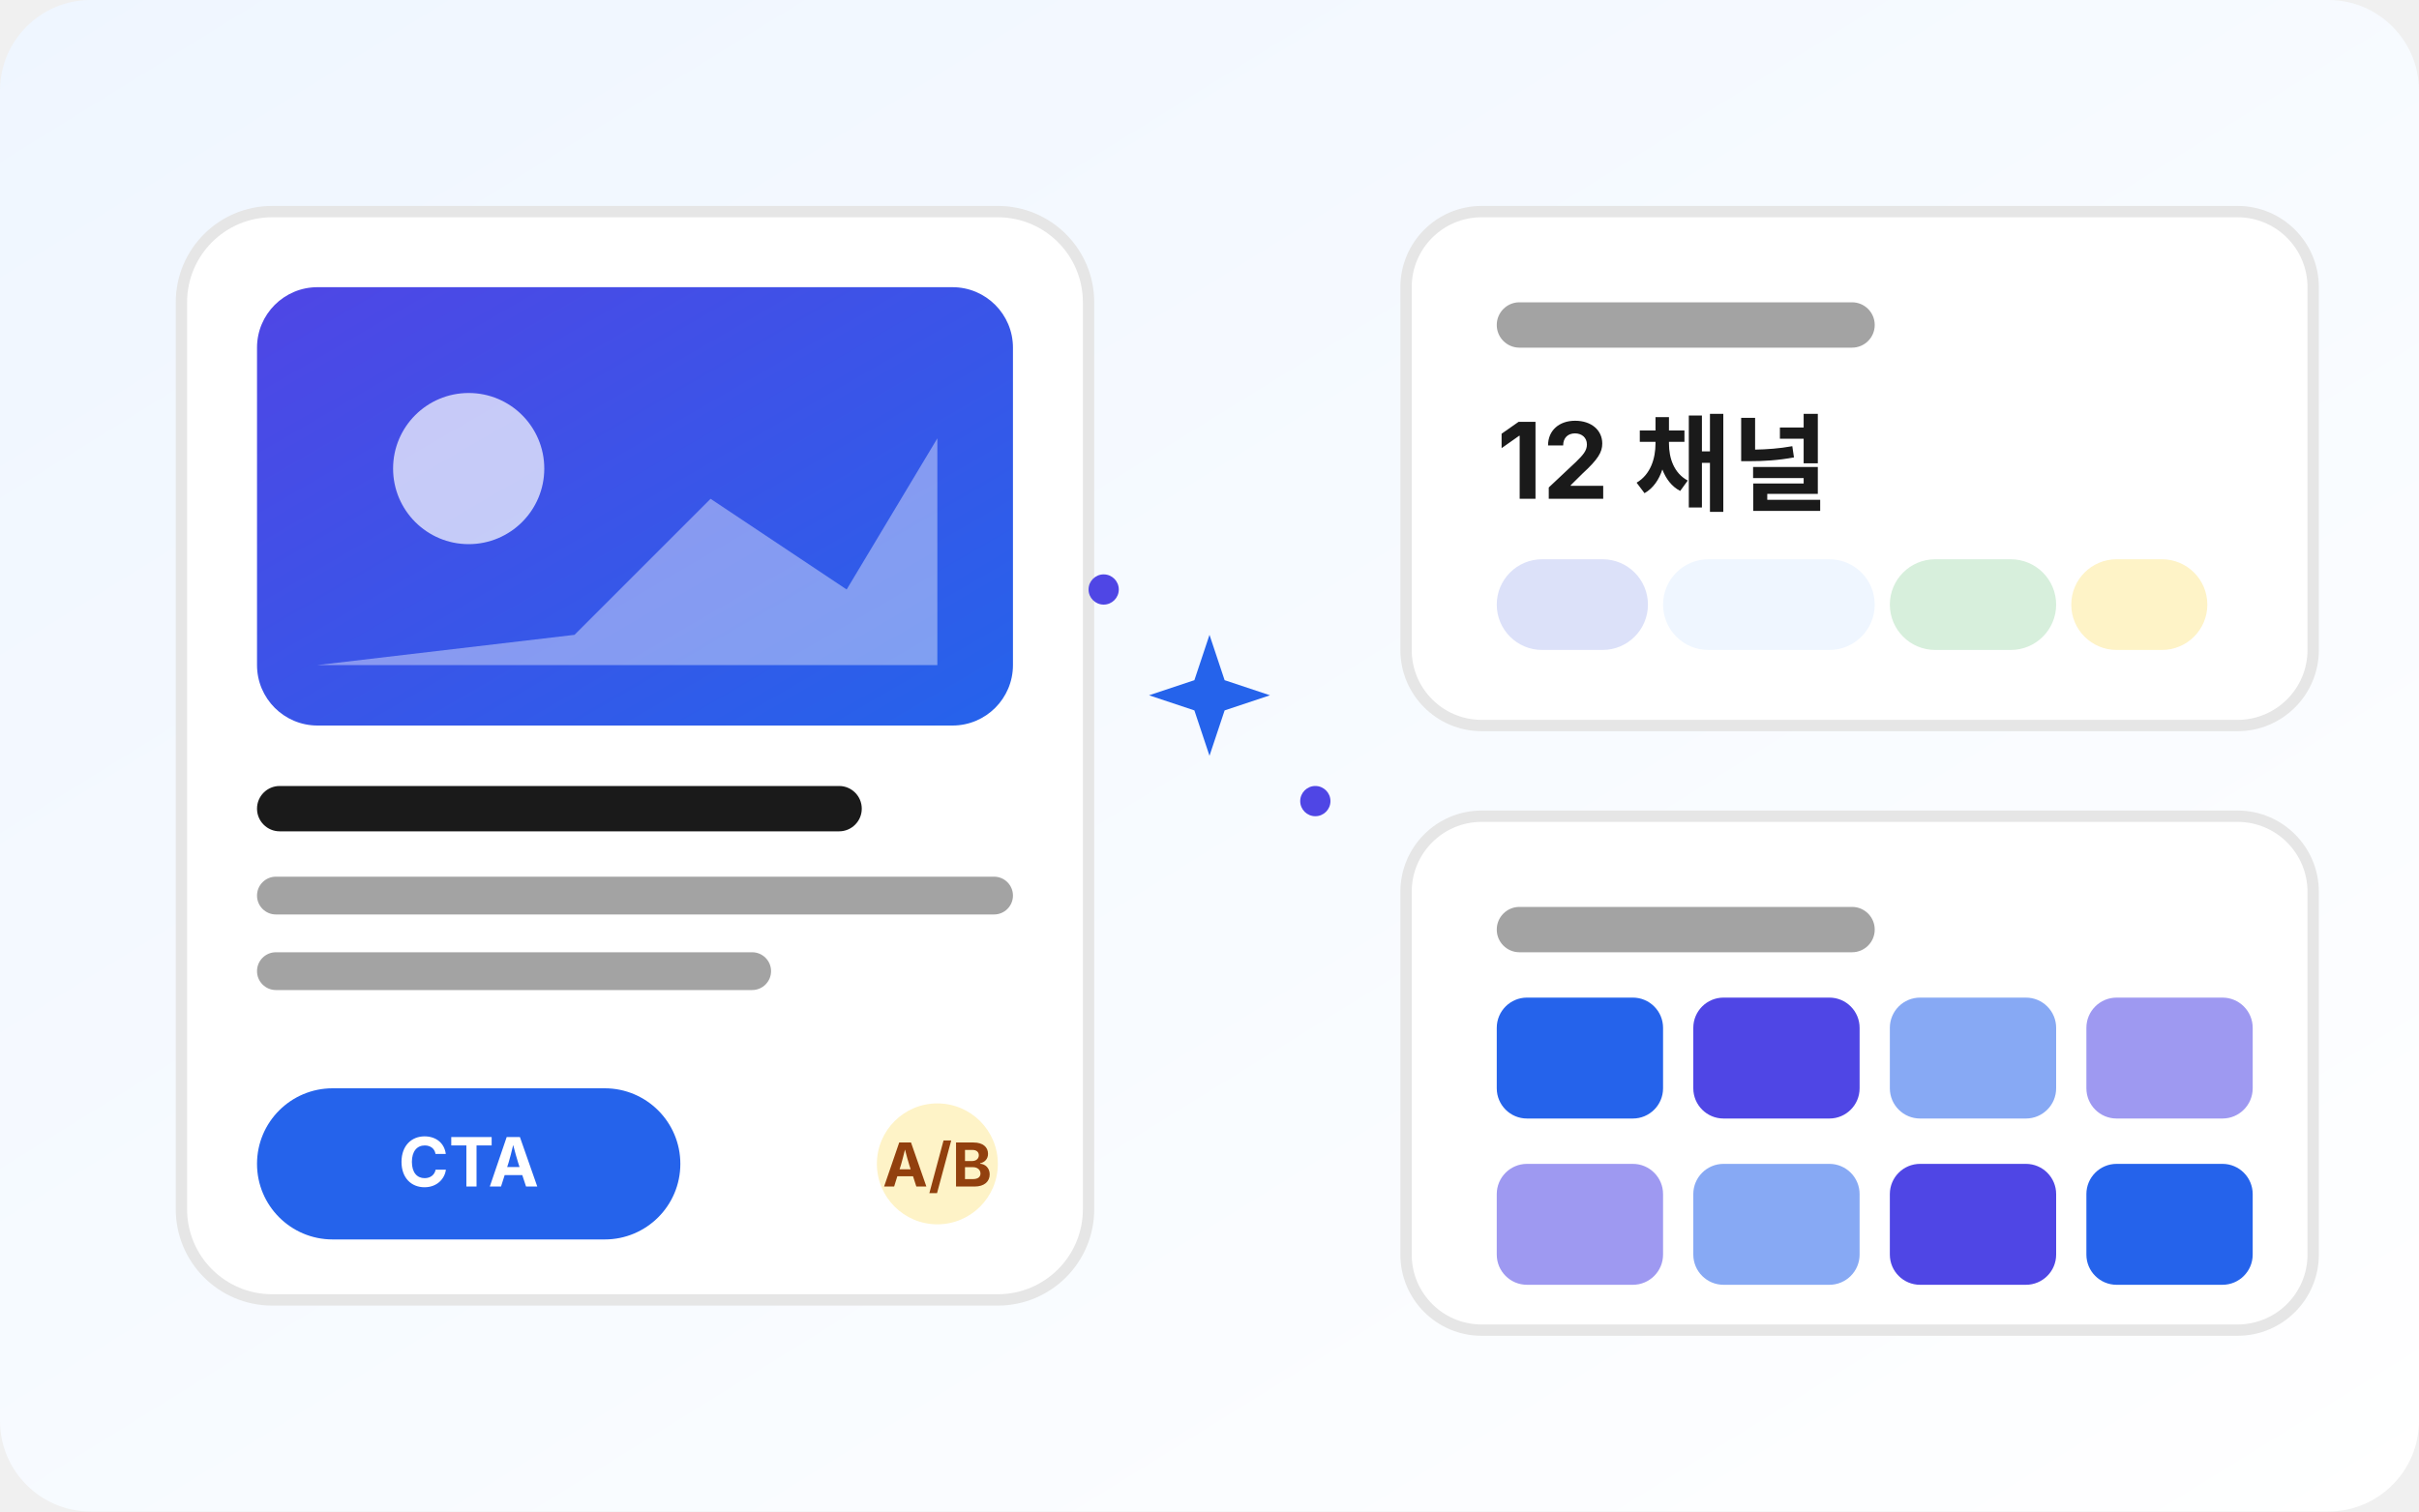
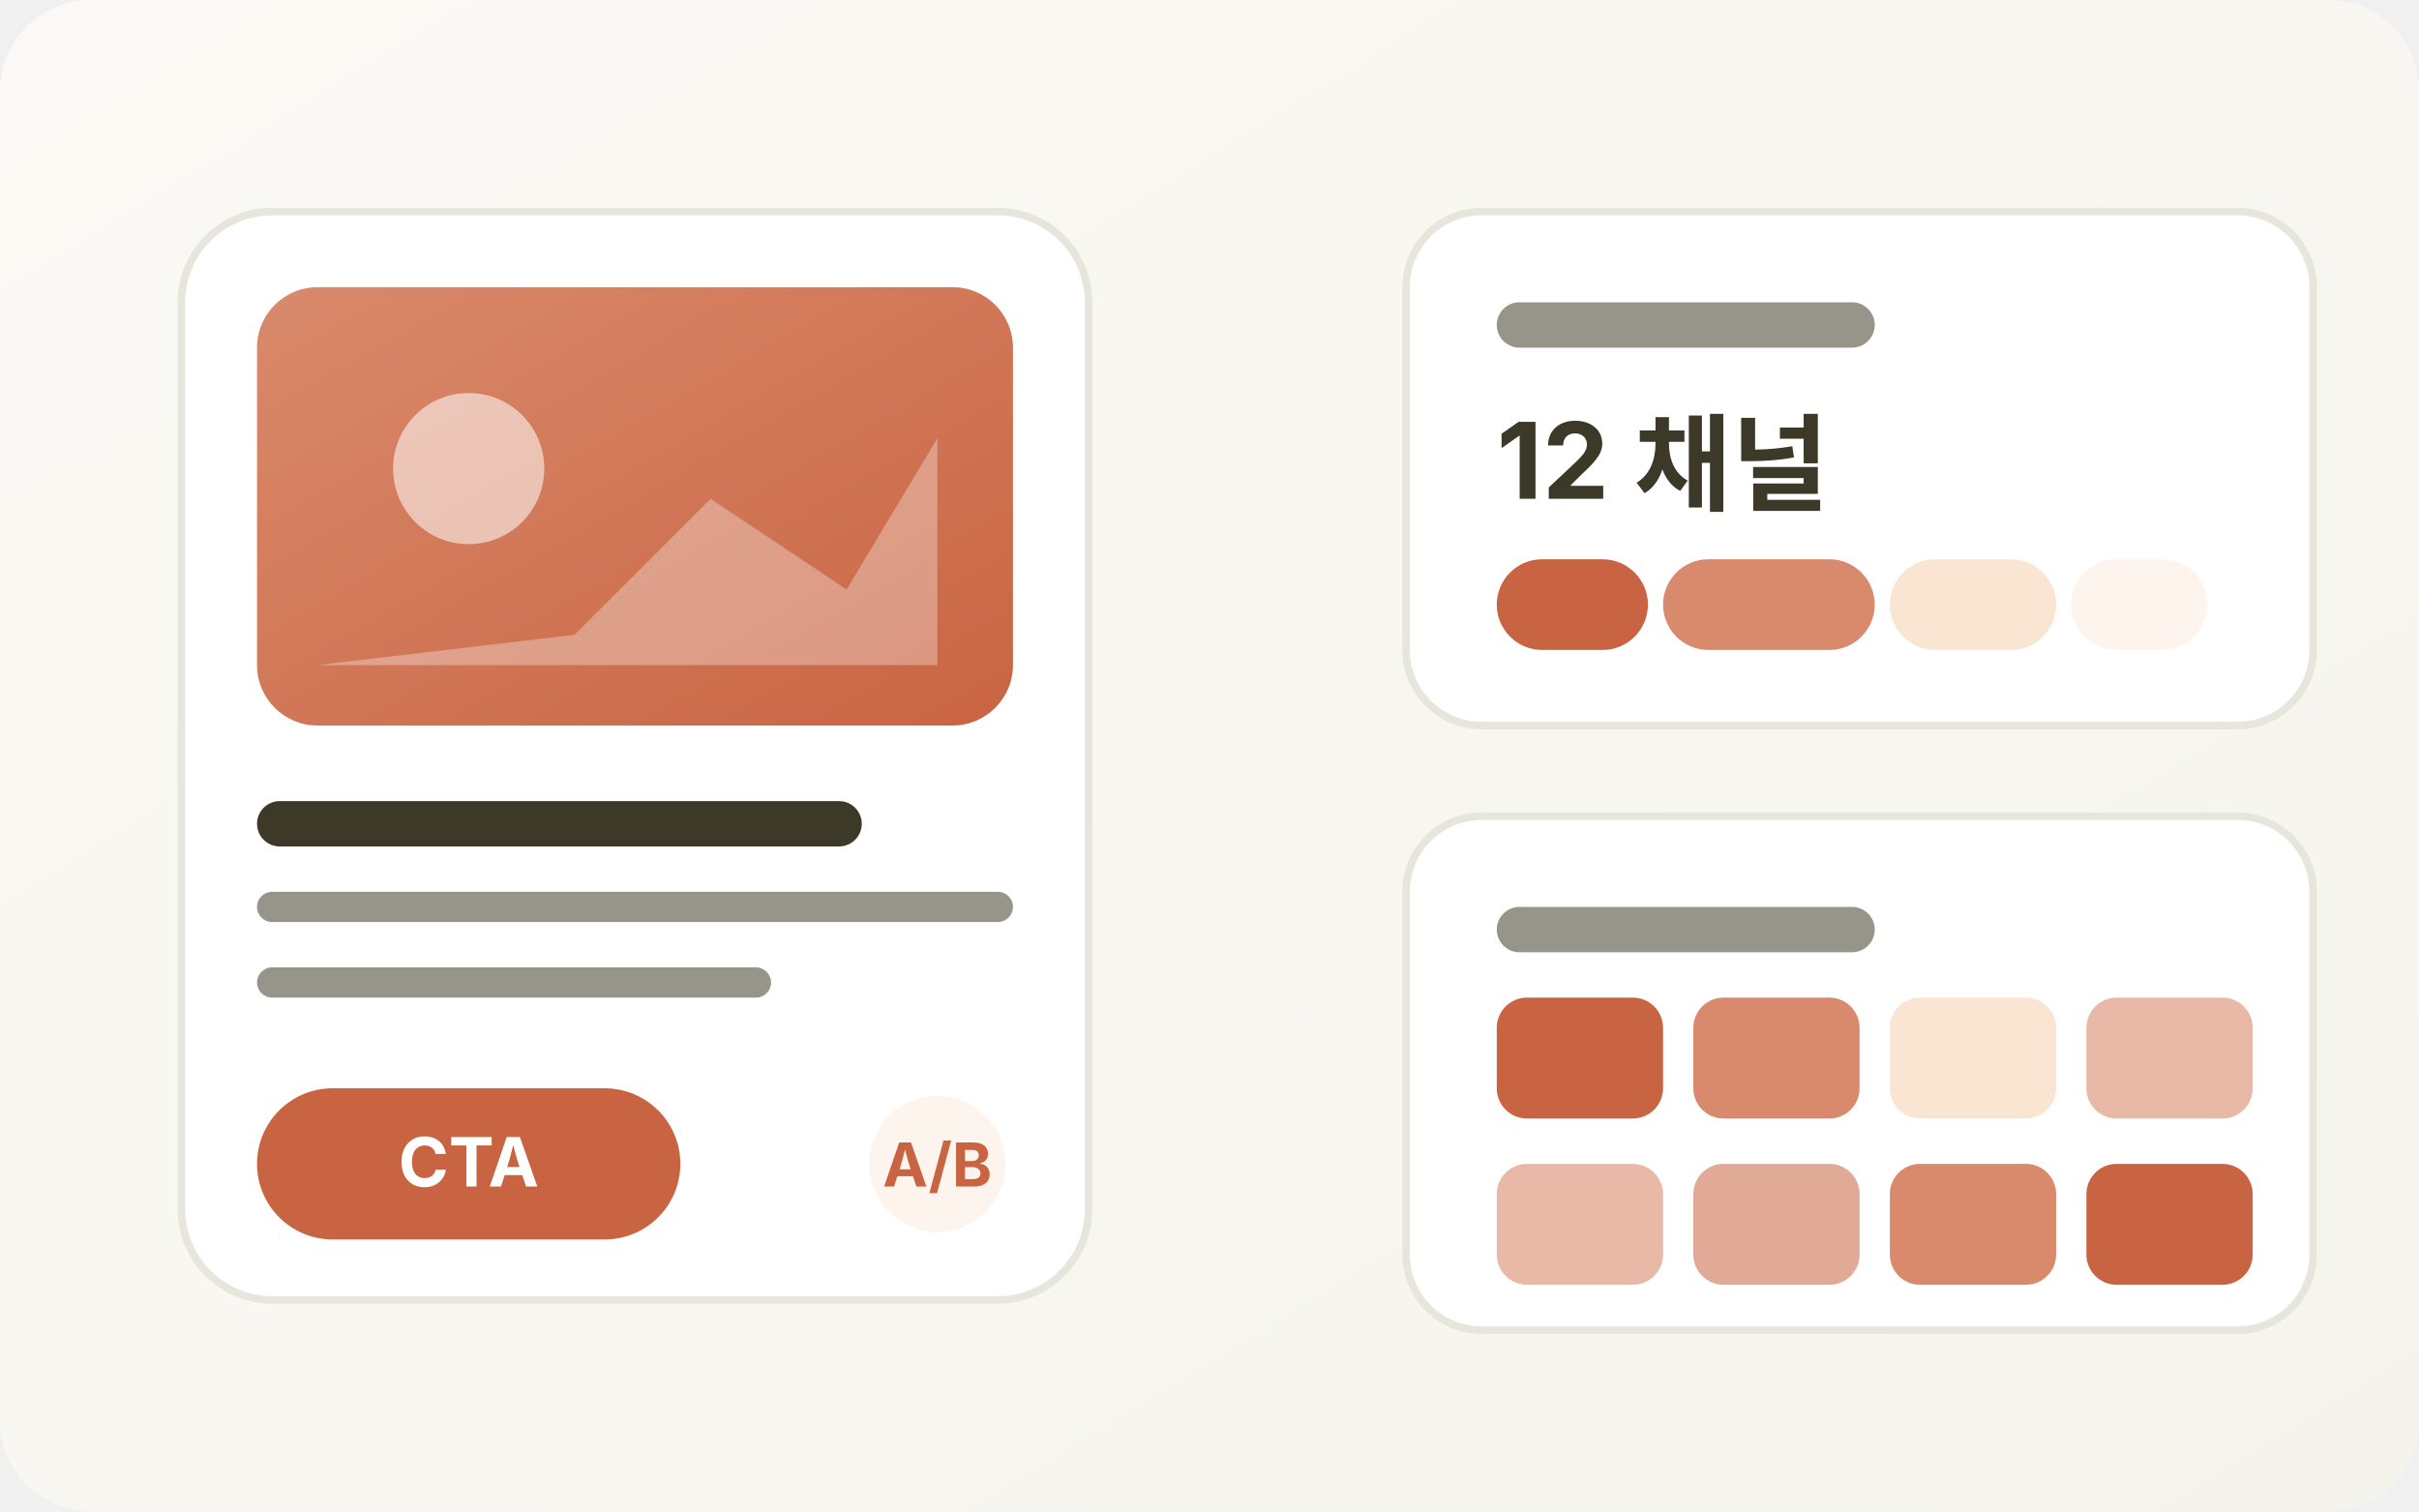
<svg xmlns="http://www.w3.org/2000/svg" viewBox="0 0 320 200" role="img" aria-labelledby="axMktTitle axMktDesc">
  <defs>
    <linearGradient id="axMktBg" x1="0" y1="0" x2="1" y2="1">
-       <stop offset="0%" stop-color="#eff6ff" />
-       <stop offset="100%" stop-color="#ffffff" />
+       <stop offset="0%" stop-color="#faf9f5" />
+       <stop offset="100%" stop-color="#f5f4ec" />
    </linearGradient>
    <linearGradient id="axMktAccent" x1="0" y1="0" x2="1" y2="1">
-       <stop offset="0%" stop-color="#4f46e5" />
-       <stop offset="100%" stop-color="#2563eb" />
+       <stop offset="0%" stop-color="#d98a6c" />
+       <stop offset="100%" stop-color="#c96442" />
    </linearGradient>
  </defs>
  <rect width="320" height="200" rx="12" fill="url(#axMktBg)" />
-   <g transform="translate(24 28)">
-     <rect width="120" height="144" rx="12" fill="#ffffff" stroke="#e6e6e6" stroke-width="1.5" />
+   <g transform="translate(24 28)" font-family="system-ui,-apple-system,sans-serif">
+     <rect width="120" height="144" rx="12" fill="#ffffff" stroke="#e8e6dc" />
    <rect x="10" y="10" width="100" height="58" rx="8" fill="url(#axMktAccent)" />
-     <circle cx="38" cy="34" r="10" fill="#ffffff" opacity="0.7" />
-     <path d="M52 56 L70 38 L88 50 L100 30 L100 60 L18 60 Z" fill="#ffffff" opacity="0.4" />
-     <rect x="10" y="76" width="80" height="6" rx="3" fill="#1a1a1a" />
-     <rect x="10" y="88" width="100" height="5" rx="2.5" fill="#a3a3a3" />
-     <rect x="10" y="98" width="68" height="5" rx="2.5" fill="#a3a3a3" />
-     <rect x="10" y="116" width="56" height="20" rx="10" fill="#2563eb" />
-     <text x="38" y="129" text-anchor="middle" fill="#ffffff" font-family="system-ui,-apple-system,sans-serif" font-size="9" font-weight="700">CTA</text>
-     <circle cx="100" cy="126" r="8" fill="#fef3c7" />
-     <text x="100" y="129" text-anchor="middle" fill="#92400e" font-family="system-ui,-apple-system,sans-serif" font-size="8" font-weight="700">A/B</text>
+     <circle cx="38" cy="34" r="10" fill="#ffffff" opacity="0.55" />
+     <path d="M52 56 L70 38 L88 50 L100 30 L100 60 L18 60 Z" fill="#ffffff" opacity="0.32" />
+     <rect x="10" y="78" width="80" height="6" rx="3" fill="#3d3929" />
+     <rect x="10" y="90" width="100" height="4" rx="2" fill="#97948a" />
+     <rect x="10" y="100" width="68" height="4" rx="2" fill="#97948a" />
+     <rect x="10" y="116" width="56" height="20" rx="10" fill="#c96442" />
+     <text x="38" y="129" text-anchor="middle" fill="#ffffff" font-size="9" font-weight="700">CTA</text>
+     <circle cx="100" cy="126" r="9" fill="#fdf4ee" />
+     <text x="100" y="129" text-anchor="middle" fill="#c96442" font-size="8" font-weight="700">A/B</text>
  </g>
-   <g transform="translate(160 92)">
-     <path d="M0 -8 L2 -2 L8 0 L2 2 L0 8 L-2 2 L-8 0 L-2 -2 Z" fill="#2563eb" />
-     <circle cx="-14" cy="-14" r="2" fill="#4f46e5" />
-     <circle cx="14" cy="14" r="2" fill="#4f46e5" />
-   </g>
-   <g transform="translate(186 28)">
-     <rect width="120" height="68" rx="10" fill="#ffffff" stroke="#e6e6e6" stroke-width="1.5" />
-     <rect x="12" y="12" width="50" height="6" rx="3" fill="#a3a3a3" />
-     <text x="12" y="38" fill="#1a1a1a" font-family="system-ui,-apple-system,sans-serif" font-size="14" font-weight="700">12 채널</text>
+   <g transform="translate(186 28)" font-family="system-ui,-apple-system,sans-serif">
+     <rect width="120" height="68" rx="10" fill="#ffffff" stroke="#e8e6dc" />
+     <rect x="12" y="12" width="50" height="6" rx="3" fill="#97948a" />
+     <text x="12" y="38" fill="#3d3929" font-size="14" font-weight="700">12 채널</text>
    <g transform="translate(12 46)">
-       <rect width="20" height="12" rx="6" fill="#dce1f9" />
-       <rect x="22" width="28" height="12" rx="6" fill="#eff6ff" />
-       <rect x="52" width="22" height="12" rx="6" fill="#d7efdc" />
-       <rect x="76" width="18" height="12" rx="6" fill="#fef3c7" />
+       <rect width="20" height="12" rx="6" fill="#c96442" />
+       <rect x="22" width="28" height="12" rx="6" fill="#d98a6c" />
+       <rect x="52" width="22" height="12" rx="6" fill="#fae5d3" />
+       <rect x="76" width="18" height="12" rx="6" fill="#fdf4ee" />
    </g>
  </g>
  <g transform="translate(186 108)">
-     <rect width="120" height="68" rx="10" fill="#ffffff" stroke="#e6e6e6" stroke-width="1.5" />
-     <rect x="12" y="12" width="50" height="6" rx="3" fill="#a3a3a3" />
+     <rect width="120" height="68" rx="10" fill="#ffffff" stroke="#e8e6dc" />
+     <rect x="12" y="12" width="50" height="6" rx="3" fill="#97948a" />
    <g transform="translate(12 24)">
-       <rect width="22" height="16" rx="4" fill="#2563eb" />
-       <rect x="26" width="22" height="16" rx="4" fill="#4f46e5" />
-       <rect x="52" width="22" height="16" rx="4" fill="#2563eb" opacity="0.55" />
-       <rect x="78" width="22" height="16" rx="4" fill="#4f46e5" opacity="0.55" />
-       <rect width="22" height="16" rx="4" y="22" fill="#4f46e5" opacity="0.55" />
-       <rect x="26" width="22" height="16" rx="4" y="22" fill="#2563eb" opacity="0.55" />
-       <rect x="52" width="22" height="16" rx="4" y="22" fill="#4f46e5" />
-       <rect x="78" width="22" height="16" rx="4" y="22" fill="#2563eb" />
+       <rect width="22" height="16" rx="4" fill="#c96442" />
+       <rect x="26" width="22" height="16" rx="4" fill="#d98a6c" />
+       <rect x="52" width="22" height="16" rx="4" fill="#fae5d3" />
+       <rect x="78" width="22" height="16" rx="4" fill="#d98a6c" opacity="0.6" />
+       <rect width="22" height="16" rx="4" y="22" fill="#d98a6c" opacity="0.6" />
+       <rect x="26" width="22" height="16" rx="4" y="22" fill="#c96442" opacity="0.55" />
+       <rect x="52" width="22" height="16" rx="4" y="22" fill="#d98a6c" />
+       <rect x="78" width="22" height="16" rx="4" y="22" fill="#c96442" />
    </g>
  </g>
</svg>
